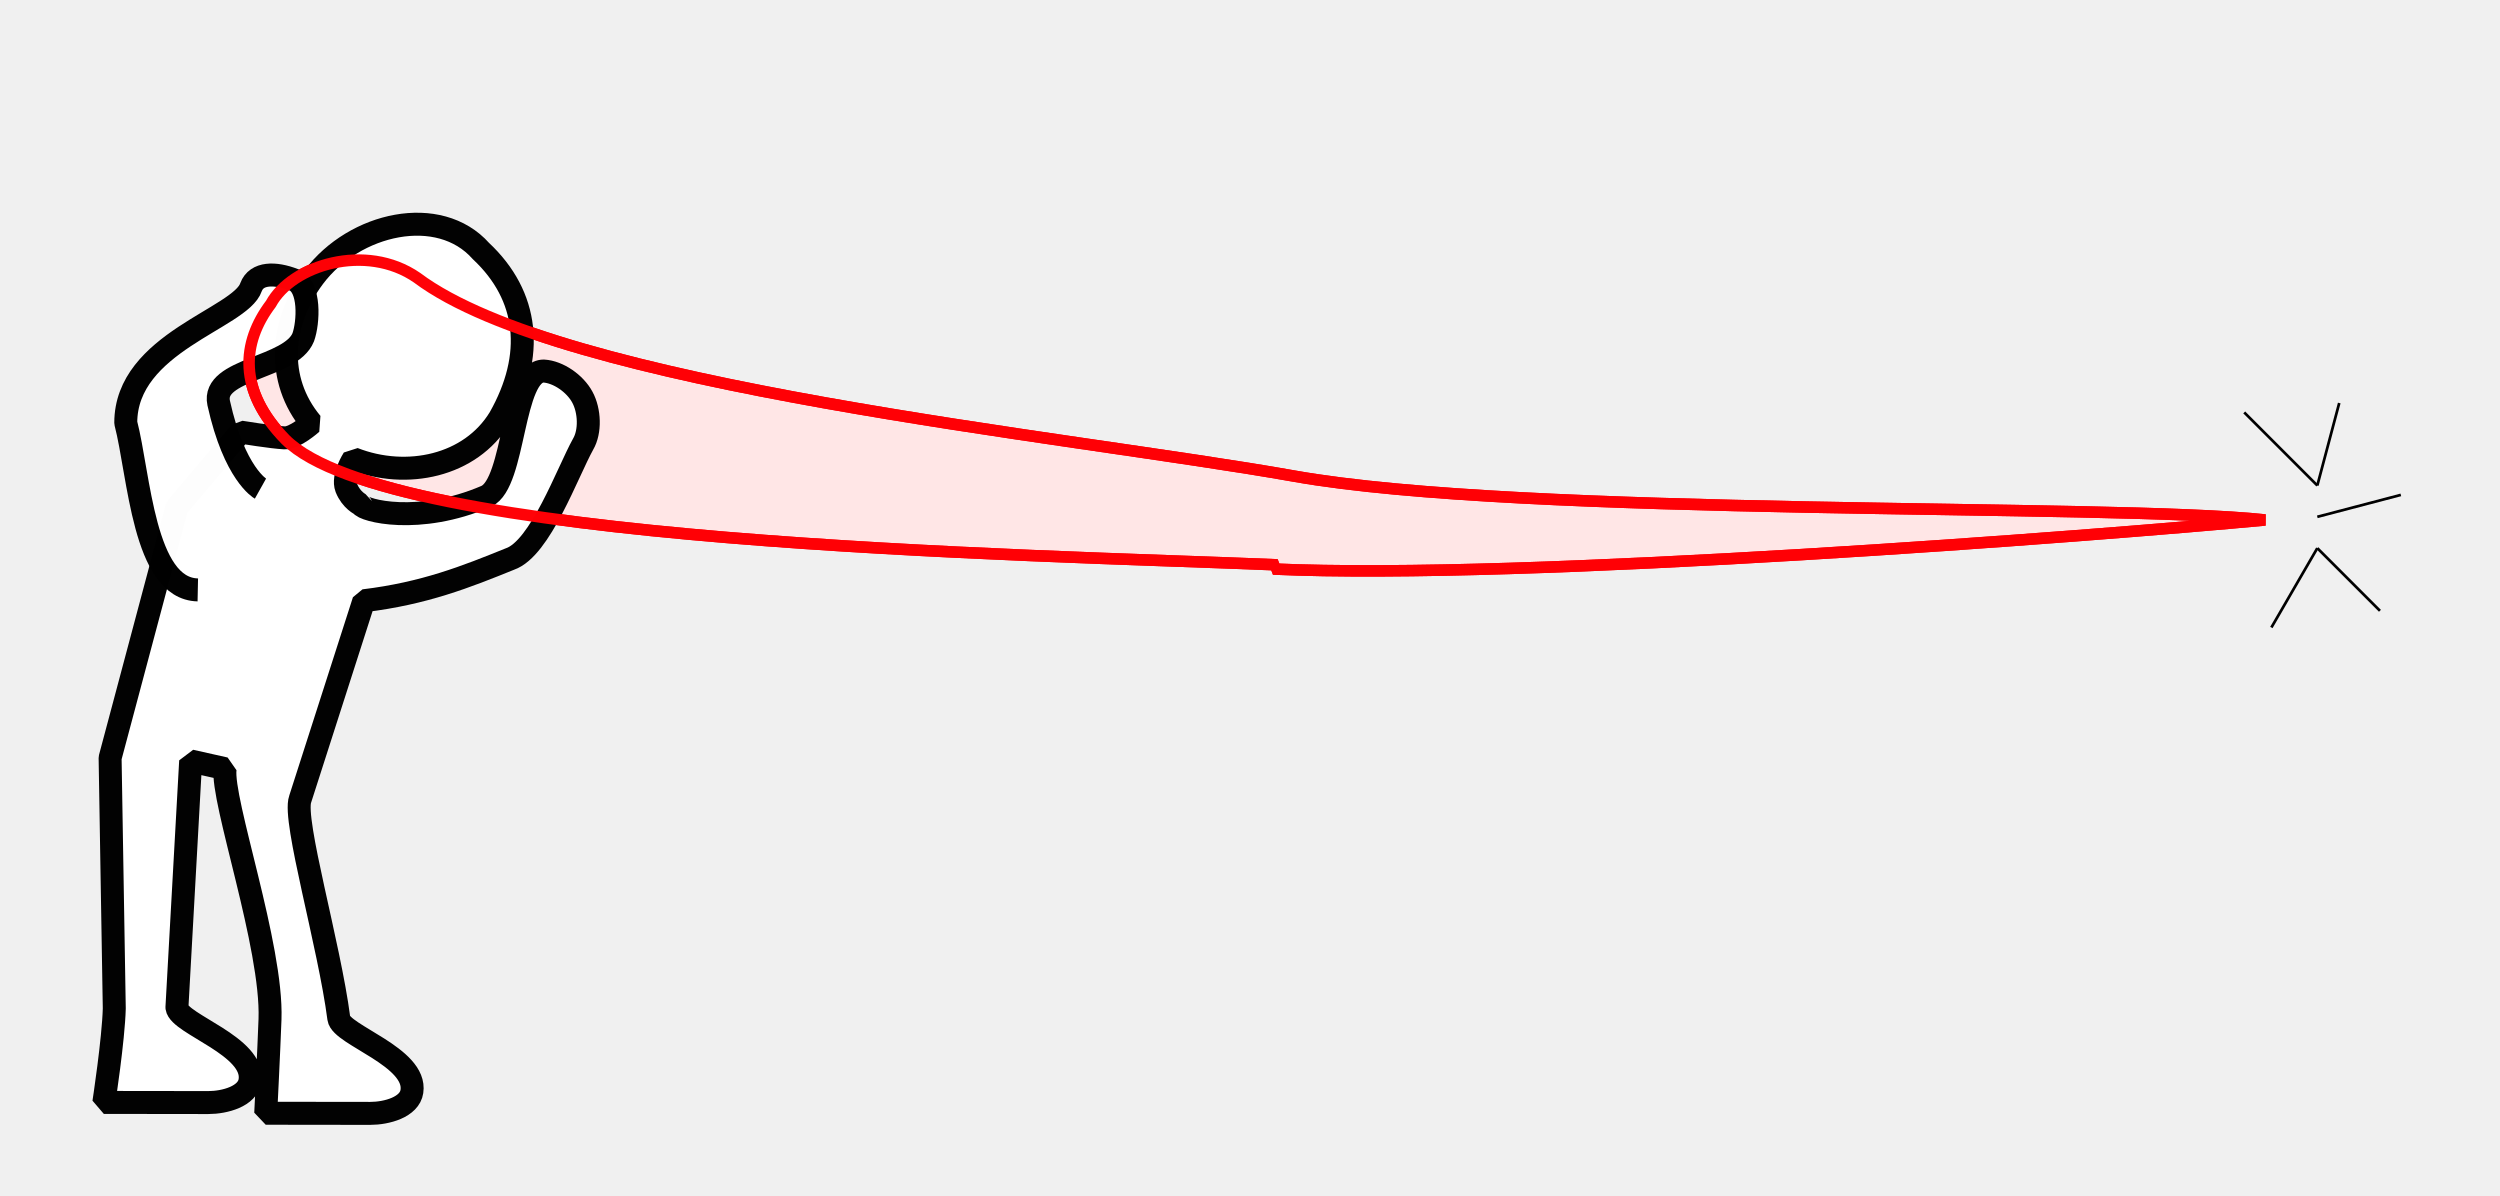
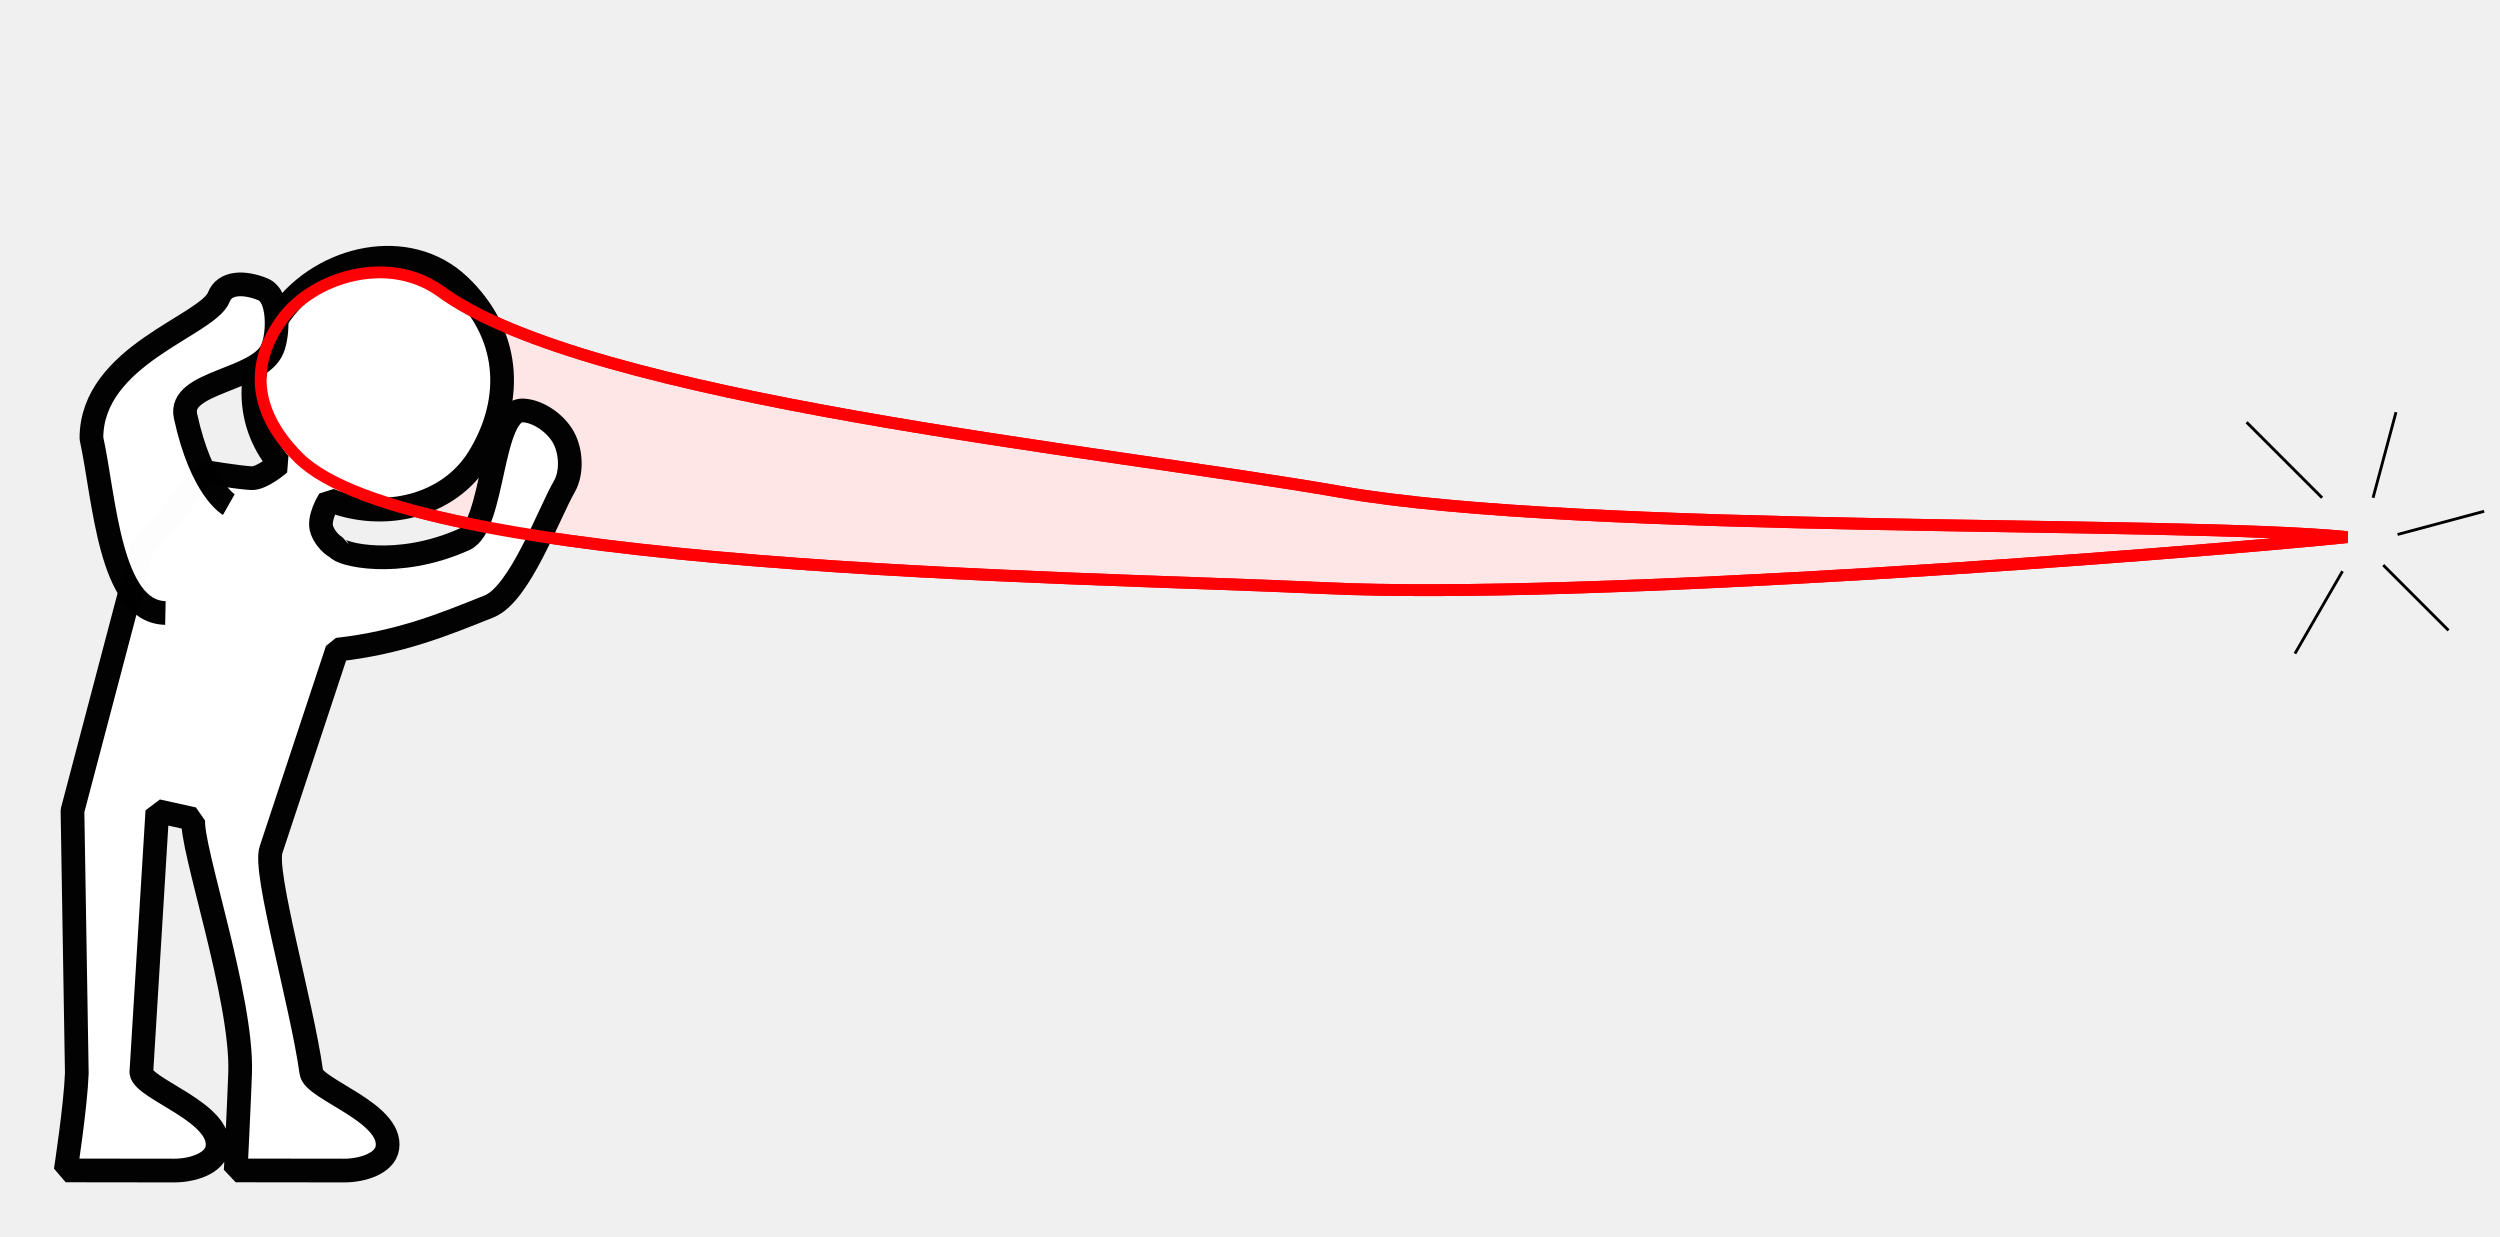
- <svg xmlns="http://www.w3.org/2000/svg" width="2.3e2mm" height="1.1e2mm" version="1.1" viewBox="0 0 231.552 114.516">
-   <g transform="translate(-32 -3.5)">
-     <path d="m1.5e2 58c24 1.1 79-3.2 95-4.7-15-1.6-71-0.29-93-4.2s-70-8.5-84-19c-4.9-3.4-12-1.2-14 2.5-2.8 3.7-3.2 8.3 1.4 13 10 10 71 11 95 12z" style="fill:#ffe6e6;opacity:.99;stroke-linejoin:bevel;stroke-width:1.1;stroke:#ff0005" />
-     <path d="m45 1e2c0.22 1.6 7.5 3.7 7 7-0.22 1.5-2.4 2.1-4 2.1l-10-0.013s0.92-6 1-9l-0.4-24 6.4-24 6.1-7.2s3 0.49 4.2 0.55c0.98 0.05 2.6-1.4 2.6-1.4-3.5-4.2-3-9.7 0.21-14 3.9-5.2 12-7 16-2.5 4.6 4.3 5.2 10 1.8 16-2.8 4.6-8.9 5.9-14 3.9 0 0-1.1 1.7-0.68 2.8 0.48 1.2 1.4 1.6 1.4 1.6 0.18 0.54 5.5 2 12-0.8 2.8-1.3 2.4-12 5.5-12 1.4 0.083 3 1.2 3.7 2.5 0.71 1.3 0.78 3.3 0.075 4.5-1.5 2.7-4.1 10-7 11-4.2 1.7-8.2 3.3-14 4l-6.1 19c-0.72 2 2.8 14 3.7 21 0.22 1.6 7.5 3.7 7 7-0.22 1.5-2.4 2.1-4 2.1l-10-0.013s0.3-6 0.41-9c0.25-7-4.7-21-4.3-24l-3.3-0.74z" style="fill:#fff;opacity:.99;stroke-linejoin:bevel;stroke-width:2.2;stroke:#000" />
-     <path d="m47 60c-5.2-0.11-5.6-11-6.9-16 0-7.7 11-10 12-13 0.52-1.4 2.3-1.4 4.1-0.7 1.6 0.65 1.4 4.1 0.9 5.5-1.2 3-8.8 3-8.1 6.3 1.5 6.8 4 8.2 4 8.2" style="fill:#fff;opacity:.99;stroke-linejoin:bevel;stroke-width:2.2;stroke:#000" />
-     <path d="m1.5e2 58c24 1.1 79-3.2 95-4.7-15-1.6-71-0.29-93-4.2s-70-8.5-84-19c-4.9-3.4-12-1.2-14 2.5-2.8 3.7-3.2 8.3 1.4 13 10 10 71 11 95 12z" style="fill:none;opacity:.99;stroke-linejoin:bevel;stroke-width:1.1;stroke:#ff0005" />
-     <path d="m2.5e2 50-7-7" style="fill:none;stroke-width:.26px;stroke:#000" />
-     <path d="m2.5e2 50 2.1-7.9" style="fill:none;stroke-width:.26px;stroke:#000" />
-     <path d="m2.5e2 53 8-2.1" style="fill:none;stroke-width:.26px;stroke:#000" />
-     <path d="m2.5e2 56 6 6" style="fill:none;stroke-width:.26px;stroke:#000" />
-     <path d="m2.5e2 56-4.4 7.6" style="fill:none;stroke-width:.26px;stroke:#000" />
+ <svg xmlns="http://www.w3.org/2000/svg" width="231.55mm" height="114.52mm" version="1.1" viewBox="0 0 231.55 114.52">
+   <g transform="translate(-31.607 -3.4528)">
+     <path d="m154.37 57.926c24.297 1.134 79.271-3.155 94.644-4.724-15.373-1.569-71.046-0.288-93.135-4.172s-69.893-8.508-83.556-18.662c-4.92-3.429-11.718-1.159-14.491 2.535-2.773 3.694-3.232 8.27 1.424 12.927 10.449 10.449 70.817 10.962 95.114 12.096z" style="fill:#ffe6e6;opacity:.99;stroke-linejoin:bevel;stroke-width:1.098;stroke:#ff0005" />
+     <path d="m44.698 102.78c0.222 1.583 7.527 3.709 7.043 6.979-0.22 1.488-2.389 2.113-3.988 2.111l-10.061-0.013s0.921-5.983 1.029-9.001l-0.401-24.313 6.36-24.12 6.052-7.234s2.981 0.492 4.162 0.553c0.976 0.05 2.588-1.351 2.588-1.351-3.477-4.155-2.996-9.655 0.213-14.019 3.854-5.227 11.728-6.953 16.441-2.486 4.587 4.347 5.225 10.393 1.817 15.948-2.804 4.564-8.875 5.922-13.845 3.923 0 0-1.102 1.722-0.677 2.804 0.478 1.217 1.434 1.645 1.434 1.645 0.177 0.54 5.466 2.009 11.749-0.798 2.821-1.26 2.384-12.119 5.469-11.94 1.415 0.083 3.015 1.206 3.73 2.527 0.713 1.318 0.778 3.266 0.075 4.495-1.52 2.659-4.14 9.989-6.983 11.128-4.159 1.665-8.218 3.349-14.065 4.009l-6.125 18.515c-0.722 2.03 2.817 14.133 3.73 20.638 0.222 1.583 7.527 3.709 7.043 6.979-0.22 1.488-2.389 2.113-3.988 2.111l-10.061-0.013s0.298-5.983 0.407-9.001c0.25-6.962-4.667-21.141-4.328-23.546l-3.337-0.739z" style="fill:#fff;opacity:.99;stroke-linejoin:bevel;stroke-width:2.196;stroke:#000" />
+     <path d="m46.927 60.227c-5.184-0.106-5.63-10.599-6.853-16.181 0-7.737 10.799-10.429 11.814-13.098 0.516-1.359 2.316-1.418 4.067-0.7 1.583 0.649 1.445 4.133 0.897 5.486-1.224 3.021-8.77 3.011-8.063 6.255 1.474 6.764 4.01 8.2 4.01 8.2" style="fill:#fff;opacity:.99;stroke-linejoin:bevel;stroke-width:2.196;stroke:#000" />
+     <path d="m154.37 57.926c24.297 1.134 79.271-3.155 94.644-4.724-15.373-1.569-71.046-0.288-93.135-4.172s-69.893-8.508-83.556-18.662c-4.92-3.429-11.718-1.159-14.491 2.535-2.773 3.694-3.232 8.27 1.424 12.927 10.449 10.449 70.817 10.962 95.114 12.096z" style="fill:none;opacity:.99;stroke-linejoin:bevel;stroke-width:1.098;stroke:#ff0005" />
+     <path d="m246.68 49.555-6.993-6.993" style="fill:none;stroke-width:.265px;stroke:#000" />
+     <path d="m251.4 49.555 2.124-7.926" style="fill:none;stroke-width:.265px;stroke:#000" />
+     <path d="m253.67 52.956 8.02-2.149" style="fill:none;stroke-width:.265px;stroke:#000" />
+     <path d="m252.34 55.791 6.048 6.048" style="fill:none;stroke-width:.265px;stroke:#000" />
+     <path d="m248.57 56.358-4.407 7.634" style="fill:none;stroke-width:.265px;stroke:#000" />
  </g>
</svg>
